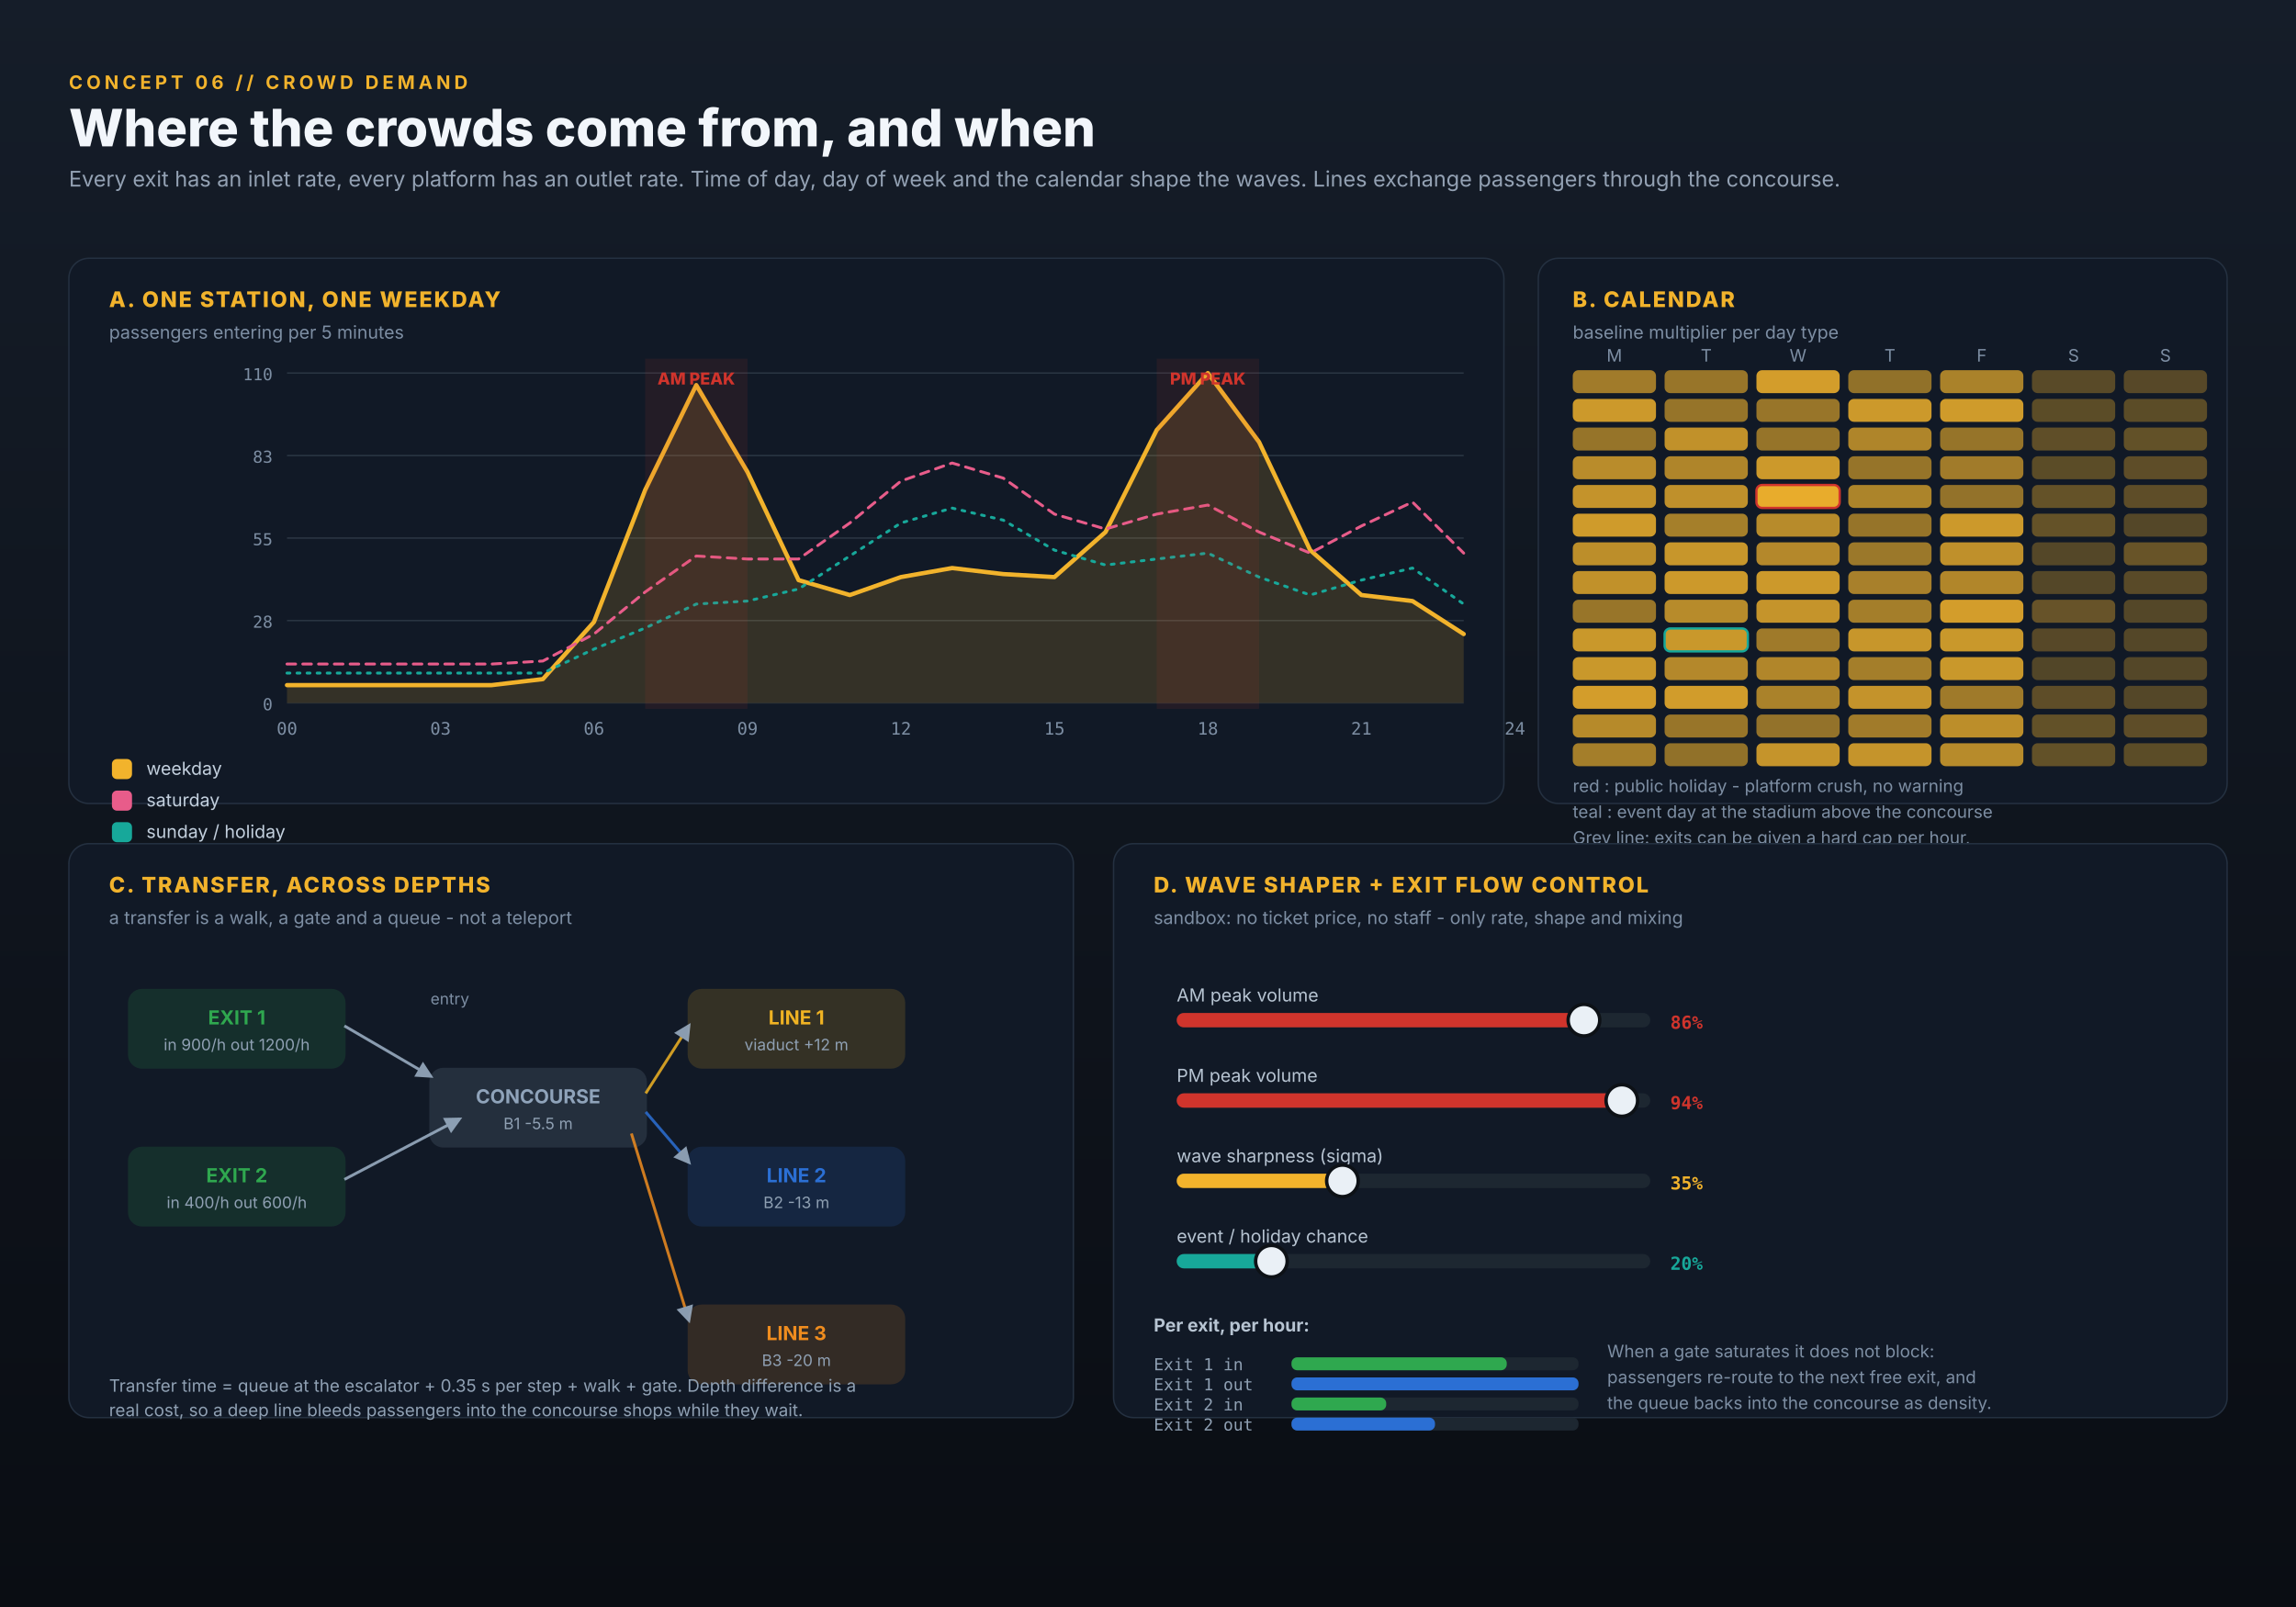
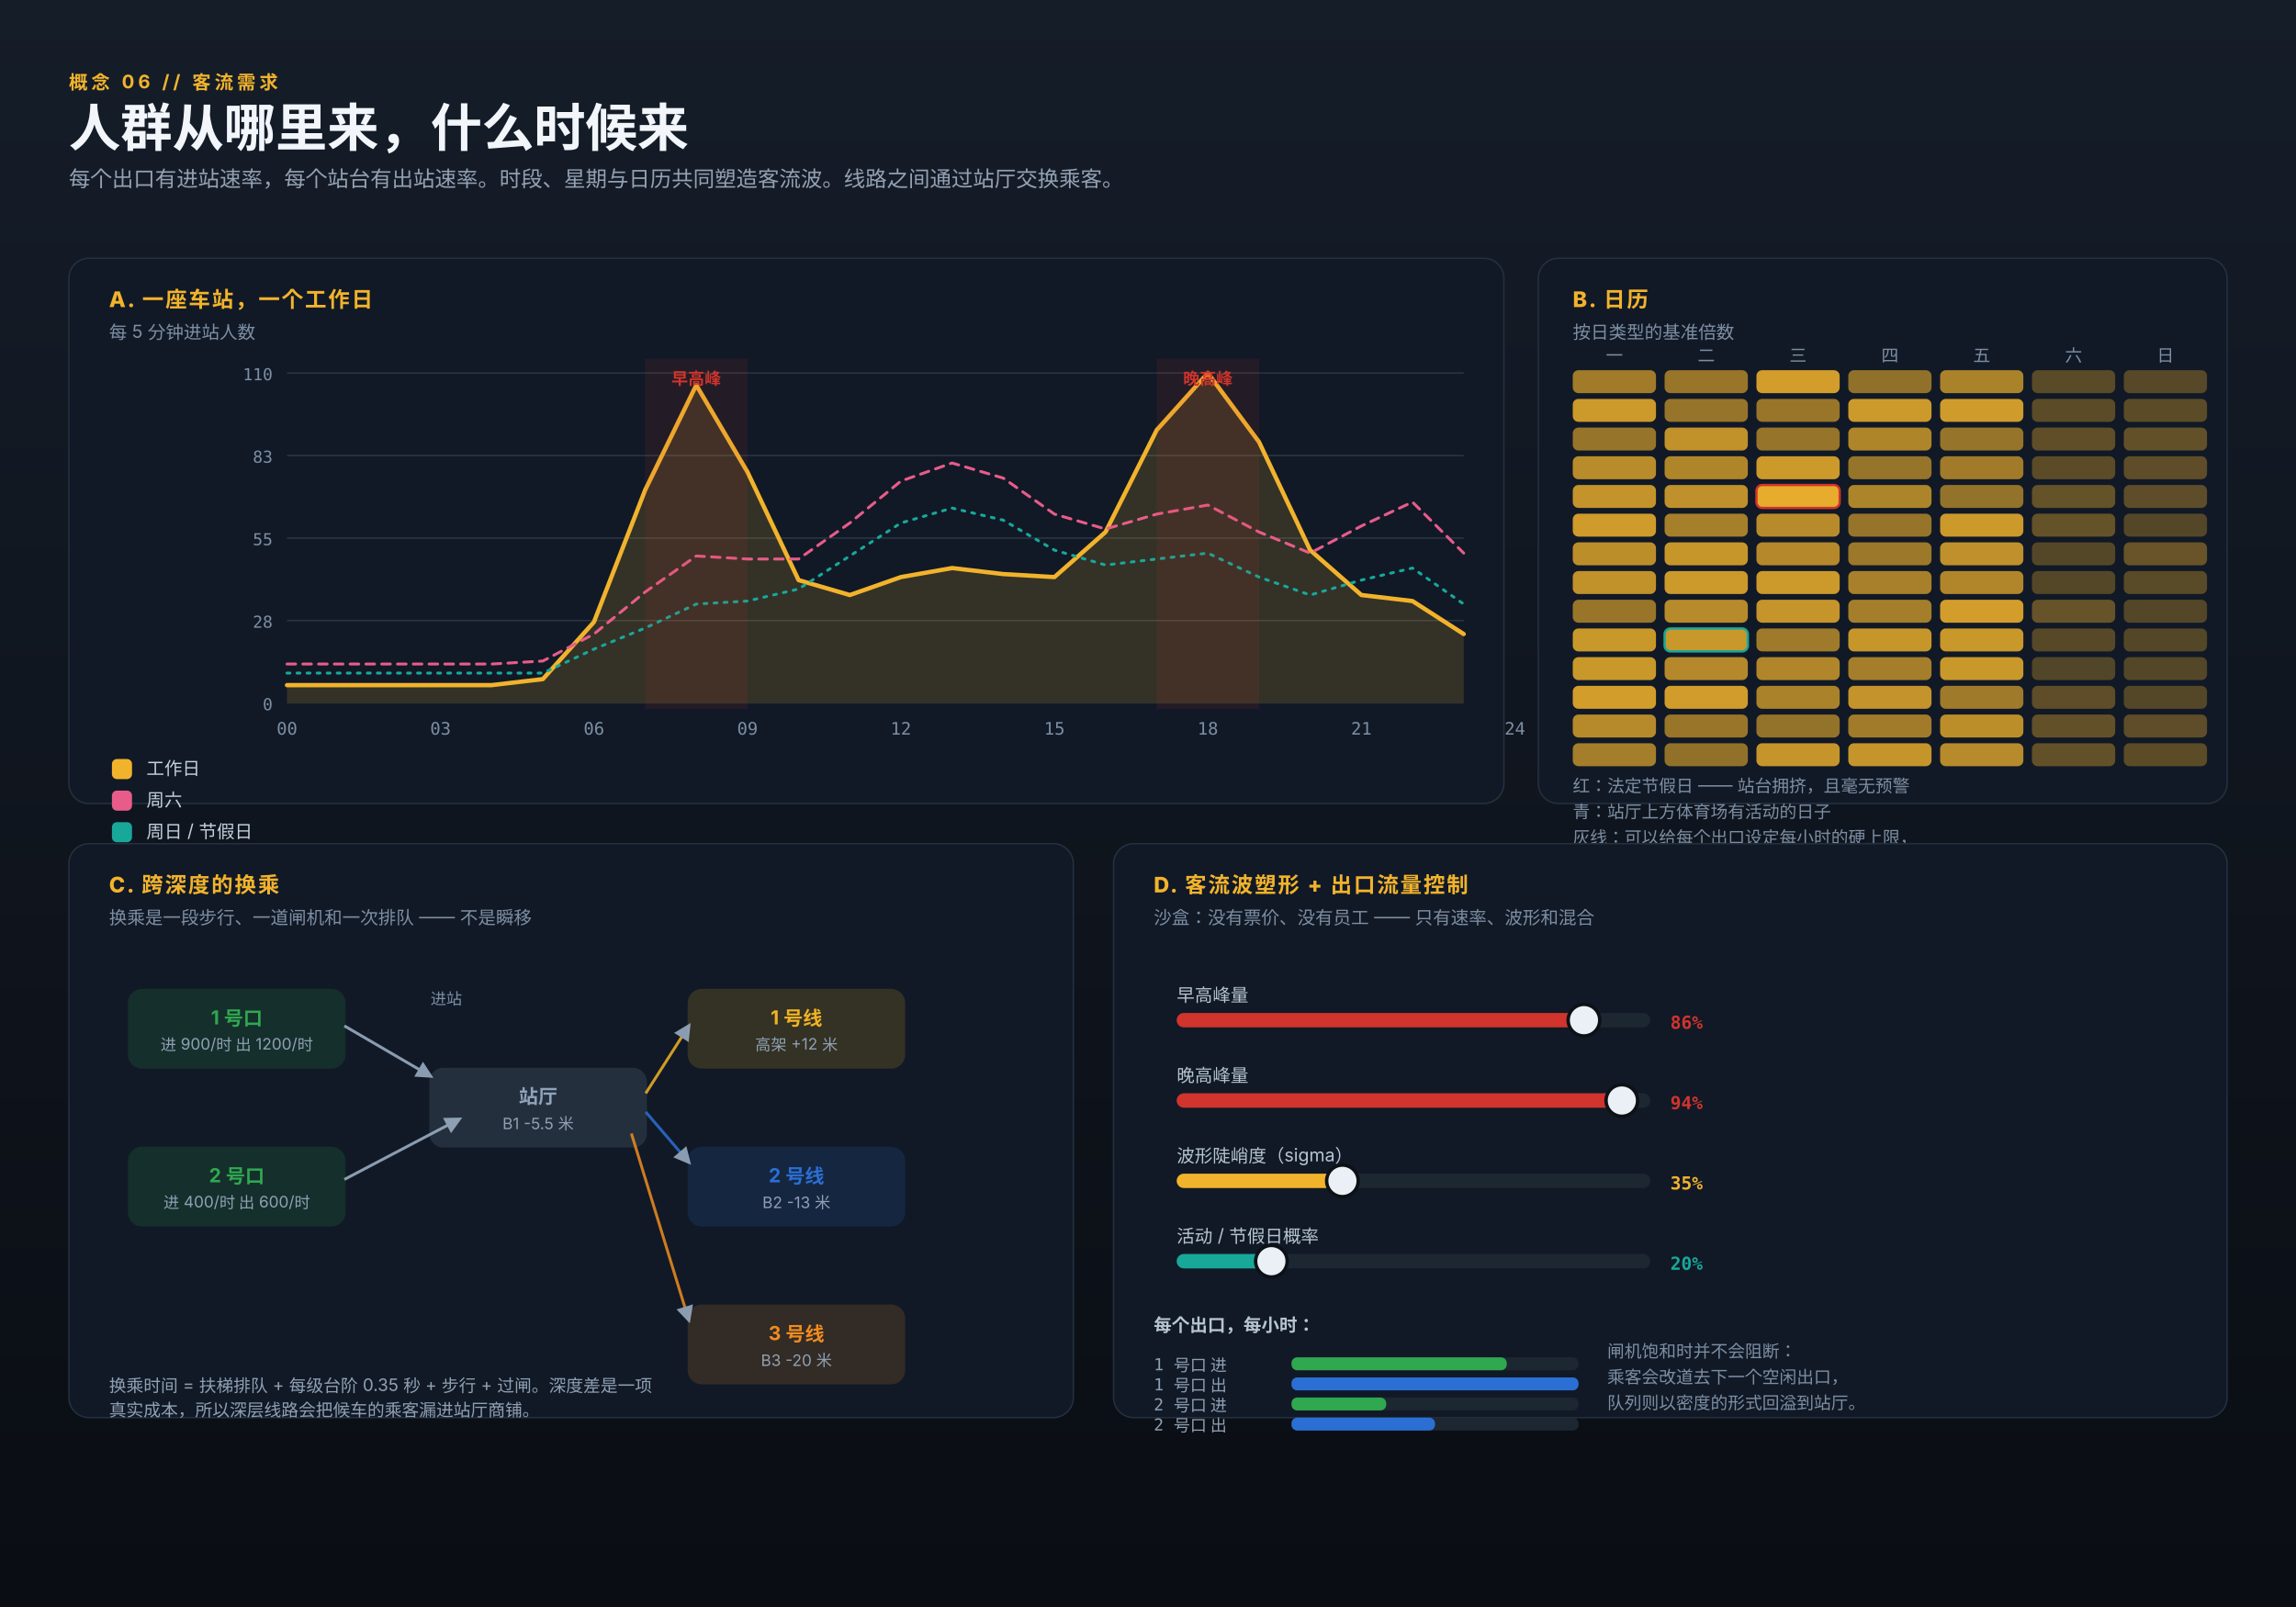
<svg xmlns="http://www.w3.org/2000/svg" viewBox="0 0 1600 1120" width="1600" height="1120" font-family="Inter,'Noto Sans SC','Source Han Sans SC','Microsoft YaHei','PingFang SC','Hiragino Sans GB',Segoe UI,Helvetica,Arial,sans-serif">
  <defs>
    <g id="person">
      <ellipse cx="0" cy="1" rx="11" ry="5" fill="#000" opacity=".32" />
      <rect x="-7.5" y="-30" width="15" height="31" rx="6.5" fill="currentColor" />
      <rect x="-7.5" y="-30" width="15" height="31" rx="6.5" fill="#000" opacity=".16" />
      <circle cx="0" cy="-36" r="7.4" fill="#c98d63" />
      <path d="M-7.6 -38 a7.6 7.6 0 0 1 15.2 0 z" fill="#22272f" />
    </g>
    <g id="personBag">
      <use href="#person" />
      <rect x="9" y="-21" width="12" height="16" rx="3" fill="#f2b32c" stroke="#0b0e13" stroke-width="1.2" />
    </g>
    <g id="personSeat">
      <ellipse cx="0" cy="1" rx="11" ry="5" fill="#000" opacity=".3" />
      <rect x="-8" y="-21" width="16" height="22" rx="7" fill="currentColor" />
      <rect x="-8" y="-21" width="16" height="22" rx="7" fill="#000" opacity=".2" />
      <circle cx="0" cy="-27" r="7.4" fill="#c98d63" />
      <path d="M-7.6 -29 a7.6 7.6 0 0 1 15.2 0 z" fill="#22272f" />
    </g>
    <pattern id="soilHatch" width="18" height="18" patternTransform="rotate(45)" patternUnits="userSpaceOnUse">
      <rect width="18" height="18" fill="#3b3229" />
      <line x1="0" y1="0" x2="0" y2="18" stroke="#4a4034" stroke-width="4" />
    </pattern>
    <linearGradient id="sheetBg" x1="0" y1="0" x2="0" y2="1">
      <stop offset="0" stop-color="#151d29" />
      <stop offset="1" stop-color="#0a0d13" />
    </linearGradient>
    <radialGradient id="glow" cx=".5" cy=".42" r=".62">
      <stop offset="0" stop-color="#2b3a52" stop-opacity=".8" />
      <stop offset="1" stop-color="#0c1017" stop-opacity="0" />
    </radialGradient>
    <filter id="soft" x="-50%" y="-50%" width="200%" height="200%">
      <feGaussianBlur stdDeviation="16" />
    </filter>
    <filter id="blur6" x="-50%" y="-50%" width="200%" height="200%">
      <feGaussianBlur stdDeviation="6" />
    </filter>
  </defs>
  <rect width="1600" height="1120" fill="url(#sheetBg)" />
-   <text x="48" y="62" fill="#f2b32c" font-size="13" font-weight="700" letter-spacing="2.6">CONCEPT 06 // CROWD DEMAND</text>
-   <text x="48" y="102" fill="#f2f6fb" font-size="36" font-weight="800">Where the crowds come from, and when</text>
-   <text x="48" y="130" fill="#93a1b3" font-size="15">Every exit has an inlet rate, every platform has an outlet rate. Time of day, day of week and the calendar shape the waves. Lines exchange passengers through the concourse.</text>
+   <text x="48" y="62" fill="#f2b32c" font-size="13" font-weight="700" letter-spacing="2.6">概念 06 // 客流需求</text>
+   <text x="48" y="102" fill="#f2f6fb" font-size="36" font-weight="800">人群从哪里来，什么时候来</text>
+   <text x="48" y="130" fill="#93a1b3" font-size="15">每个出口有进站速率，每个站台有出站速率。时段、星期与日历共同塑造客流波。线路之间通过站厅交换乘客。</text>
  <rect x="48" y="180" width="1000" height="380" rx="14" fill="#111926" stroke="#243040" />
-   <text x="76" y="214" fill="#f2b32c" font-size="15" font-weight="800" letter-spacing="1.2">A.  ONE STATION, ONE WEEKDAY</text>
-   <text x="76" y="236" fill="#7d8ea3" font-size="12.5">passengers entering per 5 minutes</text>
+   <text x="76" y="214" fill="#f2b32c" font-size="15" font-weight="800" letter-spacing="1.2">A.  一座车站，一个工作日</text>
+   <text x="76" y="236" fill="#7d8ea3" font-size="12.5">每 5 分钟进站人数</text>
  <line x1="200" y1="260" x2="1020" y2="260" stroke="#2a3542" stroke-width="1" />
  <text x="190" y="265" fill="#7d8ea3" font-size="11.5" font-family="ui-monospace,Consolas,monospace" text-anchor="end">110</text>
  <line x1="200" y1="317.5" x2="1020" y2="317.5" stroke="#2a3542" stroke-width="1" />
  <text x="190" y="322.5" fill="#7d8ea3" font-size="11.5" font-family="ui-monospace,Consolas,monospace" text-anchor="end">83</text>
  <line x1="200" y1="375" x2="1020" y2="375" stroke="#2a3542" stroke-width="1" />
  <text x="190" y="380" fill="#7d8ea3" font-size="11.5" font-family="ui-monospace,Consolas,monospace" text-anchor="end">55</text>
  <line x1="200" y1="432.5" x2="1020" y2="432.5" stroke="#2a3542" stroke-width="1" />
  <text x="190" y="437.5" fill="#7d8ea3" font-size="11.5" font-family="ui-monospace,Consolas,monospace" text-anchor="end">28</text>
  <line x1="200" y1="490" x2="1020" y2="490" stroke="#2a3542" stroke-width="1" stroke-opacity=".4" />
  <text x="190" y="495" fill="#7d8ea3" font-size="11.5" font-family="ui-monospace,Consolas,monospace" text-anchor="end">0</text>
  <path d="M200,490 L200,477.5 L235.7,477.5 L271.3,477.5 L307,477.5 L342.6,477.5 L378.3,473.3 L413.9,433.5 L449.6,341.5 L485.2,268.4 L520.9,329 L556.5,404.3 L592.2,414.7 L627.8,402.2 L663.5,395.9 L699.1,400.1 L734.8,402.2 L770.4,370.8 L806.1,299.7 L841.7,260 L877.4,308.1 L913,383.4 L948.7,414.7 L984.3,418.9 L1020,441.9 L1020,490 Z" fill="#f2b32c" opacity=".16" />
  <path d="M200,477.5 L235.7,477.5 L271.3,477.5 L307,477.5 L342.6,477.5 L378.3,473.3 L413.9,433.5 L449.6,341.5 L485.2,268.4 L520.9,329 L556.5,404.3 L592.2,414.7 L627.8,402.2 L663.5,395.9 L699.1,400.1 L734.8,402.2 L770.4,370.8 L806.1,299.7 L841.7,260 L877.4,308.1 L913,383.4 L948.7,414.7 L984.3,418.9 L1020,441.9" fill="none" stroke="#f2b32c" stroke-width="3" stroke-linejoin="round" stroke-linecap="round" />
  <path d="M200,462.8 L235.7,462.8 L271.3,462.8 L307,462.8 L342.6,462.8 L378.3,460.7 L413.9,441.9 L449.6,412.6 L485.2,387.5 L520.9,389.6 L556.5,389.6 L592.2,364.5 L627.8,335.3 L663.5,322.7 L699.1,333.2 L734.8,358.3 L770.4,368.7 L806.1,358.3 L841.7,352 L877.4,370.8 L913,385.5 L948.7,366.6 L984.3,349.9 L1020,385.5" fill="none" stroke="#e85c8a" stroke-width="2" stroke-linejoin="round" stroke-linecap="round" stroke-dasharray="6 5" />
  <path d="M200,469.1 L235.7,469.1 L271.3,469.1 L307,469.1 L342.6,469.1 L378.3,469.1 L413.9,452.4 L449.6,437.7 L485.2,421 L520.9,418.9 L556.5,410.5 L592.2,387.5 L627.8,364.5 L663.5,354.1 L699.1,362.5 L734.8,383.4 L770.4,393.8 L806.1,389.6 L841.7,385.5 L877.4,402.2 L913,414.7 L948.7,404.3 L984.3,395.9 L1020,421" fill="none" stroke="#17a89a" stroke-width="2" stroke-linejoin="round" stroke-linecap="round" stroke-dasharray="2 5" />
  <text x="200" y="512" fill="#7d8ea3" font-size="12" font-family="ui-monospace,Consolas,monospace" text-anchor="middle">00</text>
  <text x="307" y="512" fill="#7d8ea3" font-size="12" font-family="ui-monospace,Consolas,monospace" text-anchor="middle">03</text>
  <text x="413.9" y="512" fill="#7d8ea3" font-size="12" font-family="ui-monospace,Consolas,monospace" text-anchor="middle">06</text>
  <text x="520.9" y="512" fill="#7d8ea3" font-size="12" font-family="ui-monospace,Consolas,monospace" text-anchor="middle">09</text>
  <text x="627.8" y="512" fill="#7d8ea3" font-size="12" font-family="ui-monospace,Consolas,monospace" text-anchor="middle">12</text>
  <text x="734.8" y="512" fill="#7d8ea3" font-size="12" font-family="ui-monospace,Consolas,monospace" text-anchor="middle">15</text>
  <text x="841.7" y="512" fill="#7d8ea3" font-size="12" font-family="ui-monospace,Consolas,monospace" text-anchor="middle">18</text>
  <text x="948.7" y="512" fill="#7d8ea3" font-size="12" font-family="ui-monospace,Consolas,monospace" text-anchor="middle">21</text>
  <text x="1055.7" y="512" fill="#7d8ea3" font-size="12" font-family="ui-monospace,Consolas,monospace" text-anchor="middle">24</text>
  <rect x="449.565" y="250" width="71.304" height="244" fill="#d0342c" opacity=".1" />
  <rect x="806.087" y="250" width="71.304" height="244" fill="#d0342c" opacity=".1" />
-   <text x="485.2" y="268" fill="#d0342c" font-size="11.5" font-weight="800" text-anchor="middle">AM PEAK</text>
-   <text x="841.7" y="268" fill="#d0342c" font-size="11.5" font-weight="800" text-anchor="middle">PM PEAK</text>
+   <text x="485.2" y="268" fill="#d0342c" font-size="11.5" font-weight="800" text-anchor="middle">早高峰</text>
+   <text x="841.7" y="268" fill="#d0342c" font-size="11.5" font-weight="800" text-anchor="middle">晚高峰</text>
  <rect x="78" y="529" width="14" height="14" rx="3.5" fill="#f2b32c" />
-   <text x="102" y="540" fill="#c3d0de" font-size="12.5">weekday</text>
+   <text x="102" y="540" fill="#c3d0de" font-size="12.5">工作日</text>
  <rect x="78" y="551" width="14" height="14" rx="3.5" fill="#e85c8a" />
-   <text x="102" y="562" fill="#c3d0de" font-size="12.5">saturday</text>
+   <text x="102" y="562" fill="#c3d0de" font-size="12.5">周六</text>
  <rect x="78" y="573" width="14" height="14" rx="3.5" fill="#17a89a" />
-   <text x="102" y="584" fill="#c3d0de" font-size="12.5">sunday / holiday</text>
+   <text x="102" y="584" fill="#c3d0de" font-size="12.5">周日 / 节假日</text>
  <rect x="1072" y="180" width="480" height="380" rx="14" fill="#111926" stroke="#243040" />
-   <text x="1096" y="214" fill="#f2b32c" font-size="15" font-weight="800" letter-spacing="1.2">B.  CALENDAR</text>
-   <text x="1096" y="236" fill="#7d8ea3" font-size="12.5">baseline multiplier per day type</text>
+   <text x="1096" y="214" fill="#f2b32c" font-size="15" font-weight="800" letter-spacing="1.2">B.  日历</text>
+   <text x="1096" y="236" fill="#7d8ea3" font-size="12.5">按日类型的基准倍数</text>
  <rect x="1096" y="258" width="58" height="16" rx="4" fill="#f2b32c" opacity="0.64" />
  <rect x="1160" y="258" width="58" height="16" rx="4" fill="#f2b32c" opacity="0.60" />
  <rect x="1224" y="258" width="58" height="16" rx="4" fill="#f2b32c" opacity="0.86" />
  <rect x="1288" y="258" width="58" height="16" rx="4" fill="#f2b32c" opacity="0.57" />
  <rect x="1352" y="258" width="58" height="16" rx="4" fill="#f2b32c" opacity="0.68" />
  <rect x="1416" y="258" width="58" height="16" rx="4" fill="#f2b32c" opacity="0.32" />
  <rect x="1480" y="258" width="58" height="16" rx="4" fill="#f2b32c" opacity="0.31" />
  <rect x="1096" y="278" width="58" height="16" rx="4" fill="#f2b32c" opacity="0.83" />
  <rect x="1160" y="278" width="58" height="16" rx="4" fill="#f2b32c" opacity="0.59" />
  <rect x="1224" y="278" width="58" height="16" rx="4" fill="#f2b32c" opacity="0.60" />
  <rect x="1288" y="278" width="58" height="16" rx="4" fill="#f2b32c" opacity="0.83" />
  <rect x="1352" y="278" width="58" height="16" rx="4" fill="#f2b32c" opacity="0.84" />
  <rect x="1416" y="278" width="58" height="16" rx="4" fill="#f2b32c" opacity="0.33" />
  <rect x="1480" y="278" width="58" height="16" rx="4" fill="#f2b32c" opacity="0.33" />
  <rect x="1096" y="298" width="58" height="16" rx="4" fill="#f2b32c" opacity="0.59" />
  <rect x="1160" y="298" width="58" height="16" rx="4" fill="#f2b32c" opacity="0.78" />
  <rect x="1224" y="298" width="58" height="16" rx="4" fill="#f2b32c" opacity="0.59" />
  <rect x="1288" y="298" width="58" height="16" rx="4" fill="#f2b32c" opacity="0.70" />
  <rect x="1352" y="298" width="58" height="16" rx="4" fill="#f2b32c" opacity="0.59" />
  <rect x="1416" y="298" width="58" height="16" rx="4" fill="#f2b32c" opacity="0.35" />
  <rect x="1480" y="298" width="58" height="16" rx="4" fill="#f2b32c" opacity="0.36" />
  <rect x="1096" y="318" width="58" height="16" rx="4" fill="#f2b32c" opacity="0.75" />
  <rect x="1160" y="318" width="58" height="16" rx="4" fill="#f2b32c" opacity="0.70" />
  <rect x="1224" y="318" width="58" height="16" rx="4" fill="#f2b32c" opacity="0.83" />
  <rect x="1288" y="318" width="58" height="16" rx="4" fill="#f2b32c" opacity="0.59" />
  <rect x="1352" y="318" width="58" height="16" rx="4" fill="#f2b32c" opacity="0.64" />
  <rect x="1416" y="318" width="58" height="16" rx="4" fill="#f2b32c" opacity="0.33" />
  <rect x="1480" y="318" width="58" height="16" rx="4" fill="#f2b32c" opacity="0.34" />
  <rect x="1096" y="338" width="58" height="16" rx="4" fill="#f2b32c" opacity="0.79" />
  <rect x="1160" y="338" width="58" height="16" rx="4" fill="#f2b32c" opacity="0.77" />
  <rect x="1224" y="338" width="58" height="16" rx="4" fill="#f2b32c" opacity="0.95" />
  <rect x="1224" y="338" width="58" height="16" rx="4" fill="none" stroke="#d0342c" stroke-width="1.6" />
  <rect x="1288" y="338" width="58" height="16" rx="4" fill="#f2b32c" opacity="0.69" />
  <rect x="1352" y="338" width="58" height="16" rx="4" fill="#f2b32c" opacity="0.58" />
  <rect x="1416" y="338" width="58" height="16" rx="4" fill="#f2b32c" opacity="0.37" />
  <rect x="1480" y="338" width="58" height="16" rx="4" fill="#f2b32c" opacity="0.34" />
  <rect x="1096" y="358" width="58" height="16" rx="4" fill="#f2b32c" opacity="0.84" />
  <rect x="1160" y="358" width="58" height="16" rx="4" fill="#f2b32c" opacity="0.66" />
  <rect x="1224" y="358" width="58" height="16" rx="4" fill="#f2b32c" opacity="0.74" />
  <rect x="1288" y="358" width="58" height="16" rx="4" fill="#f2b32c" opacity="0.59" />
  <rect x="1352" y="358" width="58" height="16" rx="4" fill="#f2b32c" opacity="0.83" />
  <rect x="1416" y="358" width="58" height="16" rx="4" fill="#f2b32c" opacity="0.37" />
  <rect x="1480" y="358" width="58" height="16" rx="4" fill="#f2b32c" opacity="0.30" />
  <rect x="1096" y="378" width="58" height="16" rx="4" fill="#f2b32c" opacity="0.76" />
  <rect x="1160" y="378" width="58" height="16" rx="4" fill="#f2b32c" opacity="0.81" />
  <rect x="1224" y="378" width="58" height="16" rx="4" fill="#f2b32c" opacity="0.72" />
  <rect x="1288" y="378" width="58" height="16" rx="4" fill="#f2b32c" opacity="0.61" />
  <rect x="1352" y="378" width="58" height="16" rx="4" fill="#f2b32c" opacity="0.77" />
  <rect x="1416" y="378" width="58" height="16" rx="4" fill="#f2b32c" opacity="0.30" />
  <rect x="1480" y="378" width="58" height="16" rx="4" fill="#f2b32c" opacity="0.39" />
  <rect x="1096" y="398" width="58" height="16" rx="4" fill="#f2b32c" opacity="0.78" />
  <rect x="1160" y="398" width="58" height="16" rx="4" fill="#f2b32c" opacity="0.83" />
  <rect x="1224" y="398" width="58" height="16" rx="4" fill="#f2b32c" opacity="0.83" />
  <rect x="1288" y="398" width="58" height="16" rx="4" fill="#f2b32c" opacity="0.67" />
  <rect x="1352" y="398" width="58" height="16" rx="4" fill="#f2b32c" opacity="0.71" />
  <rect x="1416" y="398" width="58" height="16" rx="4" fill="#f2b32c" opacity="0.30" />
  <rect x="1480" y="398" width="58" height="16" rx="4" fill="#f2b32c" opacity="0.32" />
  <rect x="1096" y="418" width="58" height="16" rx="4" fill="#f2b32c" opacity="0.60" />
  <rect x="1160" y="418" width="58" height="16" rx="4" fill="#f2b32c" opacity="0.74" />
  <rect x="1224" y="418" width="58" height="16" rx="4" fill="#f2b32c" opacity="0.80" />
  <rect x="1288" y="418" width="58" height="16" rx="4" fill="#f2b32c" opacity="0.65" />
  <rect x="1352" y="418" width="58" height="16" rx="4" fill="#f2b32c" opacity="0.86" />
  <rect x="1416" y="418" width="58" height="16" rx="4" fill="#f2b32c" opacity="0.38" />
  <rect x="1480" y="418" width="58" height="16" rx="4" fill="#f2b32c" opacity="0.30" />
  <rect x="1096" y="438" width="58" height="16" rx="4" fill="#f2b32c" opacity="0.82" />
  <rect x="1160" y="438" width="58" height="16" rx="4" fill="#f2b32c" opacity="0.82" />
  <rect x="1160" y="438" width="58" height="16" rx="4" fill="none" stroke="#17a89a" stroke-width="1.6" />
  <rect x="1224" y="438" width="58" height="16" rx="4" fill="#f2b32c" opacity="0.63" />
  <rect x="1288" y="438" width="58" height="16" rx="4" fill="#f2b32c" opacity="0.81" />
  <rect x="1352" y="438" width="58" height="16" rx="4" fill="#f2b32c" opacity="0.82" />
  <rect x="1416" y="438" width="58" height="16" rx="4" fill="#f2b32c" opacity="0.31" />
  <rect x="1480" y="438" width="58" height="16" rx="4" fill="#f2b32c" opacity="0.30" />
  <rect x="1096" y="458" width="58" height="16" rx="4" fill="#f2b32c" opacity="0.82" />
  <rect x="1160" y="458" width="58" height="16" rx="4" fill="#f2b32c" opacity="0.72" />
  <rect x="1224" y="458" width="58" height="16" rx="4" fill="#f2b32c" opacity="0.71" />
  <rect x="1288" y="458" width="58" height="16" rx="4" fill="#f2b32c" opacity="0.65" />
  <rect x="1352" y="458" width="58" height="16" rx="4" fill="#f2b32c" opacity="0.82" />
  <rect x="1416" y="458" width="58" height="16" rx="4" fill="#f2b32c" opacity="0.29" />
  <rect x="1480" y="458" width="58" height="16" rx="4" fill="#f2b32c" opacity="0.30" />
  <rect x="1096" y="478" width="58" height="16" rx="4" fill="#f2b32c" opacity="0.86" />
  <rect x="1160" y="478" width="58" height="16" rx="4" fill="#f2b32c" opacity="0.85" />
  <rect x="1224" y="478" width="58" height="16" rx="4" fill="#f2b32c" opacity="0.68" />
  <rect x="1288" y="478" width="58" height="16" rx="4" fill="#f2b32c" opacity="0.79" />
  <rect x="1352" y="478" width="58" height="16" rx="4" fill="#f2b32c" opacity="0.63" />
  <rect x="1416" y="478" width="58" height="16" rx="4" fill="#f2b32c" opacity="0.34" />
  <rect x="1480" y="478" width="58" height="16" rx="4" fill="#f2b32c" opacity="0.30" />
  <rect x="1096" y="498" width="58" height="16" rx="4" fill="#f2b32c" opacity="0.73" />
  <rect x="1160" y="498" width="58" height="16" rx="4" fill="#f2b32c" opacity="0.60" />
  <rect x="1224" y="498" width="58" height="16" rx="4" fill="#f2b32c" opacity="0.58" />
  <rect x="1288" y="498" width="58" height="16" rx="4" fill="#f2b32c" opacity="0.64" />
  <rect x="1352" y="498" width="58" height="16" rx="4" fill="#f2b32c" opacity="0.76" />
  <rect x="1416" y="498" width="58" height="16" rx="4" fill="#f2b32c" opacity="0.36" />
  <rect x="1480" y="498" width="58" height="16" rx="4" fill="#f2b32c" opacity="0.34" />
  <rect x="1096" y="518" width="58" height="16" rx="4" fill="#f2b32c" opacity="0.65" />
  <rect x="1160" y="518" width="58" height="16" rx="4" fill="#f2b32c" opacity="0.57" />
  <rect x="1224" y="518" width="58" height="16" rx="4" fill="#f2b32c" opacity="0.80" />
  <rect x="1288" y="518" width="58" height="16" rx="4" fill="#f2b32c" opacity="0.80" />
  <rect x="1352" y="518" width="58" height="16" rx="4" fill="#f2b32c" opacity="0.74" />
  <rect x="1416" y="518" width="58" height="16" rx="4" fill="#f2b32c" opacity="0.36" />
  <rect x="1480" y="518" width="58" height="16" rx="4" fill="#f2b32c" opacity="0.33" />
-   <text x="1125" y="252" fill="#7d8ea3" font-size="12" text-anchor="middle">M</text>
-   <text x="1189" y="252" fill="#7d8ea3" font-size="12" text-anchor="middle">T</text>
-   <text x="1253" y="252" fill="#7d8ea3" font-size="12" text-anchor="middle">W</text>
-   <text x="1317" y="252" fill="#7d8ea3" font-size="12" text-anchor="middle">T</text>
-   <text x="1381" y="252" fill="#7d8ea3" font-size="12" text-anchor="middle">F</text>
-   <text x="1445" y="252" fill="#7d8ea3" font-size="12" text-anchor="middle">S</text>
-   <text x="1509" y="252" fill="#7d8ea3" font-size="12" text-anchor="middle">S</text>
-   <text x="1096" y="552" fill="#7d8ea3" font-size="12">red  : public holiday - platform crush, no warning</text>
-   <text x="1096" y="570" fill="#7d8ea3" font-size="12">teal : event day at the stadium above the concourse</text>
-   <text x="1096" y="588" fill="#7d8ea3" font-size="12">Grey line: exits can be given a hard cap per hour,</text>
-   <text x="1096" y="606" fill="#7d8ea3" font-size="12">so a fire-marshal closure is just a number change.</text>
+   <text x="1125" y="252" fill="#7d8ea3" font-size="12" text-anchor="middle">一</text>
+   <text x="1189" y="252" fill="#7d8ea3" font-size="12" text-anchor="middle">二</text>
+   <text x="1253" y="252" fill="#7d8ea3" font-size="12" text-anchor="middle">三</text>
+   <text x="1317" y="252" fill="#7d8ea3" font-size="12" text-anchor="middle">四</text>
+   <text x="1381" y="252" fill="#7d8ea3" font-size="12" text-anchor="middle">五</text>
+   <text x="1445" y="252" fill="#7d8ea3" font-size="12" text-anchor="middle">六</text>
+   <text x="1509" y="252" fill="#7d8ea3" font-size="12" text-anchor="middle">日</text>
+   <text x="1096" y="552" fill="#7d8ea3" font-size="12">红：法定节假日 —— 站台拥挤，且毫无预警</text>
+   <text x="1096" y="570" fill="#7d8ea3" font-size="12">青：站厅上方体育场有活动的日子</text>
+   <text x="1096" y="588" fill="#7d8ea3" font-size="12">灰线：可以给每个出口设定每小时的硬上限，</text>
+   <text x="1096" y="606" fill="#7d8ea3" font-size="12">这样消防封站就只是改一个数字。</text>
  <rect x="48" y="588" width="700" height="400" rx="14" fill="#111926" stroke="#243040" />
-   <text x="76" y="622" fill="#f2b32c" font-size="15" font-weight="800" letter-spacing="1.2">C.  TRANSFER, ACROSS DEPTHS</text>
-   <text x="76" y="644" fill="#7d8ea3" font-size="12.5">a transfer is a walk, a gate and a queue - not a teleport</text>
+   <text x="76" y="622" fill="#f2b32c" font-size="15" font-weight="800" letter-spacing="1.2">C.  跨深度的换乘</text>
+   <text x="76" y="644" fill="#7d8ea3" font-size="12.5">换乘是一段步行、一道闸机和一次排队 —— 不是瞬移</text>
  <rect x="90" y="690" width="150" height="54" rx="9" fill="#2fa84f" opacity=".16" stroke="#2fa84f" stroke-width="1.6" />
-   <text x="165" y="714" fill="#2fa84f" font-size="13.5" font-weight="700" text-anchor="middle">EXIT 1</text>
-   <text x="165" y="732" fill="#8fa0b3" font-size="11" text-anchor="middle">in 900/h  out 1200/h</text>
+   <text x="165" y="714" fill="#2fa84f" font-size="13.5" font-weight="700" text-anchor="middle">1 号口</text>
+   <text x="165" y="732" fill="#8fa0b3" font-size="11" text-anchor="middle">进 900/时  出 1200/时</text>
  <rect x="90" y="800" width="150" height="54" rx="9" fill="#2fa84f" opacity=".16" stroke="#2fa84f" stroke-width="1.6" />
-   <text x="165" y="824" fill="#2fa84f" font-size="13.5" font-weight="700" text-anchor="middle">EXIT 2</text>
-   <text x="165" y="842" fill="#8fa0b3" font-size="11" text-anchor="middle">in 400/h  out 600/h</text>
+   <text x="165" y="824" fill="#2fa84f" font-size="13.5" font-weight="700" text-anchor="middle">2 号口</text>
+   <text x="165" y="842" fill="#8fa0b3" font-size="11" text-anchor="middle">进 400/时  出 600/时</text>
  <rect x="480" y="690" width="150" height="54" rx="9" fill="#f0b323" opacity=".16" stroke="#f0b323" stroke-width="1.6" />
-   <text x="555" y="714" fill="#f0b323" font-size="13.5" font-weight="700" text-anchor="middle">LINE 1</text>
-   <text x="555" y="732" fill="#8fa0b3" font-size="11" text-anchor="middle">viaduct  +12 m</text>
+   <text x="555" y="714" fill="#f0b323" font-size="13.5" font-weight="700" text-anchor="middle">1 号线</text>
+   <text x="555" y="732" fill="#8fa0b3" font-size="11" text-anchor="middle">高架  +12 米</text>
  <rect x="480" y="800" width="150" height="54" rx="9" fill="#2b6fd4" opacity=".16" stroke="#2b6fd4" stroke-width="1.6" />
-   <text x="555" y="824" fill="#2b6fd4" font-size="13.5" font-weight="700" text-anchor="middle">LINE 2</text>
-   <text x="555" y="842" fill="#8fa0b3" font-size="11" text-anchor="middle">B2  -13 m</text>
+   <text x="555" y="824" fill="#2b6fd4" font-size="13.5" font-weight="700" text-anchor="middle">2 号线</text>
+   <text x="555" y="842" fill="#8fa0b3" font-size="11" text-anchor="middle">B2  -13 米</text>
  <rect x="480" y="910" width="150" height="54" rx="9" fill="#ef8c1e" opacity=".16" stroke="#ef8c1e" stroke-width="1.6" />
-   <text x="555" y="934" fill="#ef8c1e" font-size="13.5" font-weight="700" text-anchor="middle">LINE 3</text>
-   <text x="555" y="952" fill="#8fa0b3" font-size="11" text-anchor="middle">B3  -20 m</text>
+   <text x="555" y="934" fill="#ef8c1e" font-size="13.5" font-weight="700" text-anchor="middle">3 号线</text>
+   <text x="555" y="952" fill="#8fa0b3" font-size="11" text-anchor="middle">B3  -20 米</text>
  <rect x="300" y="745" width="150" height="54" rx="9" fill="#8fa3ba" opacity=".16" stroke="#8fa3ba" stroke-width="1.6" />
-   <text x="375" y="769" fill="#8fa3ba" font-size="13.5" font-weight="700" text-anchor="middle">CONCOURSE</text>
-   <text x="375" y="787" fill="#8fa0b3" font-size="11" text-anchor="middle">B1  -5.5 m</text>
+   <text x="375" y="769" fill="#8fa3ba" font-size="13.5" font-weight="700" text-anchor="middle">站厅</text>
+   <text x="375" y="787" fill="#8fa0b3" font-size="11" text-anchor="middle">B1  -5.5 米</text>
  <defs>
    <marker id="ah" viewBox="0 0 10 10" refX="8" refY="5" markerWidth="6" markerHeight="6" orient="auto">
      <path d="M0,0 L10,5 L0,10 z" fill="#9fb3c8" />
    </marker>
  </defs>
  <path d="M240,715 L300,750" stroke="#9fb3c8" stroke-width="2" fill="none" marker-end="url(#ah)" opacity=".85" />
  <path d="M240,822 L320,780" stroke="#9fb3c8" stroke-width="2" fill="none" marker-end="url(#ah)" opacity=".85" />
  <path d="M450,762 L480,715" stroke="#f0b323" stroke-width="2" fill="none" marker-end="url(#ah)" opacity=".85" />
  <path d="M450,775 L480,810" stroke="#2b6fd4" stroke-width="2" fill="none" marker-end="url(#ah)" opacity=".85" />
  <path d="M440,790 L480,920" stroke="#ef8c1e" stroke-width="2" fill="none" marker-end="url(#ah)" opacity=".85" />
-   <text x="300" y="700" fill="#7d8ea3" font-size="11">entry</text>
-   <text x="76" y="970" fill="#8fa0b3" font-size="12">Transfer time = queue at the escalator + 0.35 s per step + walk + gate. Depth difference is a</text>
-   <text x="76" y="987" fill="#8fa0b3" font-size="12">real cost, so a deep line bleeds passengers into the concourse shops while they wait.</text>
+   <text x="300" y="700" fill="#7d8ea3" font-size="11">进站</text>
+   <text x="76" y="970" fill="#8fa0b3" font-size="12">换乘时间 = 扶梯排队 + 每级台阶 0.35 秒 + 步行 + 过闸。深度差是一项</text>
+   <text x="76" y="987" fill="#8fa0b3" font-size="12">真实成本，所以深层线路会把候车的乘客漏进站厅商铺。</text>
  <rect x="776" y="588" width="776" height="400" rx="14" fill="#111926" stroke="#243040" />
-   <text x="804" y="622" fill="#f2b32c" font-size="15" font-weight="800" letter-spacing="1.2">D.  WAVE SHAPER  +  EXIT FLOW CONTROL</text>
-   <text x="804" y="644" fill="#7d8ea3" font-size="12.5">sandbox: no ticket price, no staff - only rate, shape and mixing</text>
-   <text x="820" y="698" fill="#b7c4d2" font-size="12.5">AM peak volume</text>
+   <text x="804" y="622" fill="#f2b32c" font-size="15" font-weight="800" letter-spacing="1.2">D.  客流波塑形 + 出口流量控制</text>
+   <text x="804" y="644" fill="#7d8ea3" font-size="12.5">沙盒：没有票价、没有员工 —— 只有速率、波形和混合</text>
+   <text x="820" y="698" fill="#b7c4d2" font-size="12.5">早高峰量</text>
  <rect x="820" y="706" width="330" height="10" rx="5" fill="#1d2731" />
  <rect x="820" y="706" width="283.8" height="10" rx="5" fill="#d0342c" />
  <circle cx="1103.8" cy="711" r="11" fill="#eaf0f6" stroke="#0d1116" stroke-width="2.4" />
  <text x="1164" y="717" fill="#d0342c" font-size="12.5" font-weight="700" font-family="ui-monospace,Consolas,monospace">86%</text>
-   <text x="820" y="754" fill="#b7c4d2" font-size="12.5">PM peak volume</text>
+   <text x="820" y="754" fill="#b7c4d2" font-size="12.5">晚高峰量</text>
  <rect x="820" y="762" width="330" height="10" rx="5" fill="#1d2731" />
  <rect x="820" y="762" width="310.2" height="10" rx="5" fill="#d0342c" />
  <circle cx="1130.2" cy="767" r="11" fill="#eaf0f6" stroke="#0d1116" stroke-width="2.4" />
  <text x="1164" y="773" fill="#d0342c" font-size="12.5" font-weight="700" font-family="ui-monospace,Consolas,monospace">94%</text>
-   <text x="820" y="810" fill="#b7c4d2" font-size="12.5">wave sharpness (sigma)</text>
+   <text x="820" y="810" fill="#b7c4d2" font-size="12.5">波形陡峭度（sigma）</text>
  <rect x="820" y="818" width="330" height="10" rx="5" fill="#1d2731" />
  <rect x="820" y="818" width="115.5" height="10" rx="5" fill="#f2b32c" />
  <circle cx="935.5" cy="823" r="11" fill="#eaf0f6" stroke="#0d1116" stroke-width="2.4" />
  <text x="1164" y="829" fill="#f2b32c" font-size="12.5" font-weight="700" font-family="ui-monospace,Consolas,monospace">35%</text>
-   <text x="820" y="866" fill="#b7c4d2" font-size="12.5">event / holiday chance</text>
+   <text x="820" y="866" fill="#b7c4d2" font-size="12.5">活动 / 节假日概率</text>
  <rect x="820" y="874" width="330" height="10" rx="5" fill="#1d2731" />
  <rect x="820" y="874" width="66" height="10" rx="5" fill="#17a89a" />
  <circle cx="886" cy="879" r="11" fill="#eaf0f6" stroke="#0d1116" stroke-width="2.4" />
  <text x="1164" y="885" fill="#17a89a" font-size="12.5" font-weight="700" font-family="ui-monospace,Consolas,monospace">20%</text>
-   <text x="804" y="928" fill="#b7c4d2" font-size="12.5" font-weight="700">Per exit, per hour:</text>
-   <text x="804" y="955" fill="#8fa0b3" font-size="11.5" font-family="ui-monospace,Consolas,monospace">Exit 1 in</text>
+   <text x="804" y="928" fill="#b7c4d2" font-size="12.5" font-weight="700">每个出口，每小时：</text>
+   <text x="804" y="955" fill="#8fa0b3" font-size="11.5" font-family="ui-monospace,Consolas,monospace">1 号口 进</text>
  <rect x="900" y="946" width="200" height="9" rx="4" fill="#1d2731" />
  <rect x="900" y="946" width="150" height="9" rx="4" fill="#2fa84f" />
-   <text x="804" y="969" fill="#8fa0b3" font-size="11.5" font-family="ui-monospace,Consolas,monospace">Exit 1 out</text>
+   <text x="804" y="969" fill="#8fa0b3" font-size="11.5" font-family="ui-monospace,Consolas,monospace">1 号口 出</text>
  <rect x="900" y="960" width="200" height="9" rx="4" fill="#1d2731" />
  <rect x="900" y="960" width="200" height="9" rx="4" fill="#2b6fd4" />
-   <text x="804" y="983" fill="#8fa0b3" font-size="11.5" font-family="ui-monospace,Consolas,monospace">Exit 2 in</text>
+   <text x="804" y="983" fill="#8fa0b3" font-size="11.5" font-family="ui-monospace,Consolas,monospace">2 号口 进</text>
  <rect x="900" y="974" width="200" height="9" rx="4" fill="#1d2731" />
  <rect x="900" y="974" width="66" height="9" rx="4" fill="#2fa84f" />
-   <text x="804" y="997" fill="#8fa0b3" font-size="11.5" font-family="ui-monospace,Consolas,monospace">Exit 2 out</text>
+   <text x="804" y="997" fill="#8fa0b3" font-size="11.5" font-family="ui-monospace,Consolas,monospace">2 号口 出</text>
  <rect x="900" y="988" width="200" height="9" rx="4" fill="#1d2731" />
  <rect x="900" y="988" width="100" height="9" rx="4" fill="#2b6fd4" />
-   <text x="1120" y="946" fill="#7d8ea3" font-size="12">When a gate saturates it does not block:</text>
-   <text x="1120" y="964" fill="#7d8ea3" font-size="12">passengers re-route to the next free exit, and</text>
-   <text x="1120" y="982" fill="#7d8ea3" font-size="12">the queue backs into the concourse as density.</text>
+   <text x="1120" y="946" fill="#7d8ea3" font-size="12">闸机饱和时并不会阻断：</text>
+   <text x="1120" y="964" fill="#7d8ea3" font-size="12">乘客会改道去下一个空闲出口，</text>
+   <text x="1120" y="982" fill="#7d8ea3" font-size="12">队列则以密度的形式回溢到站厅。</text>
</svg>
